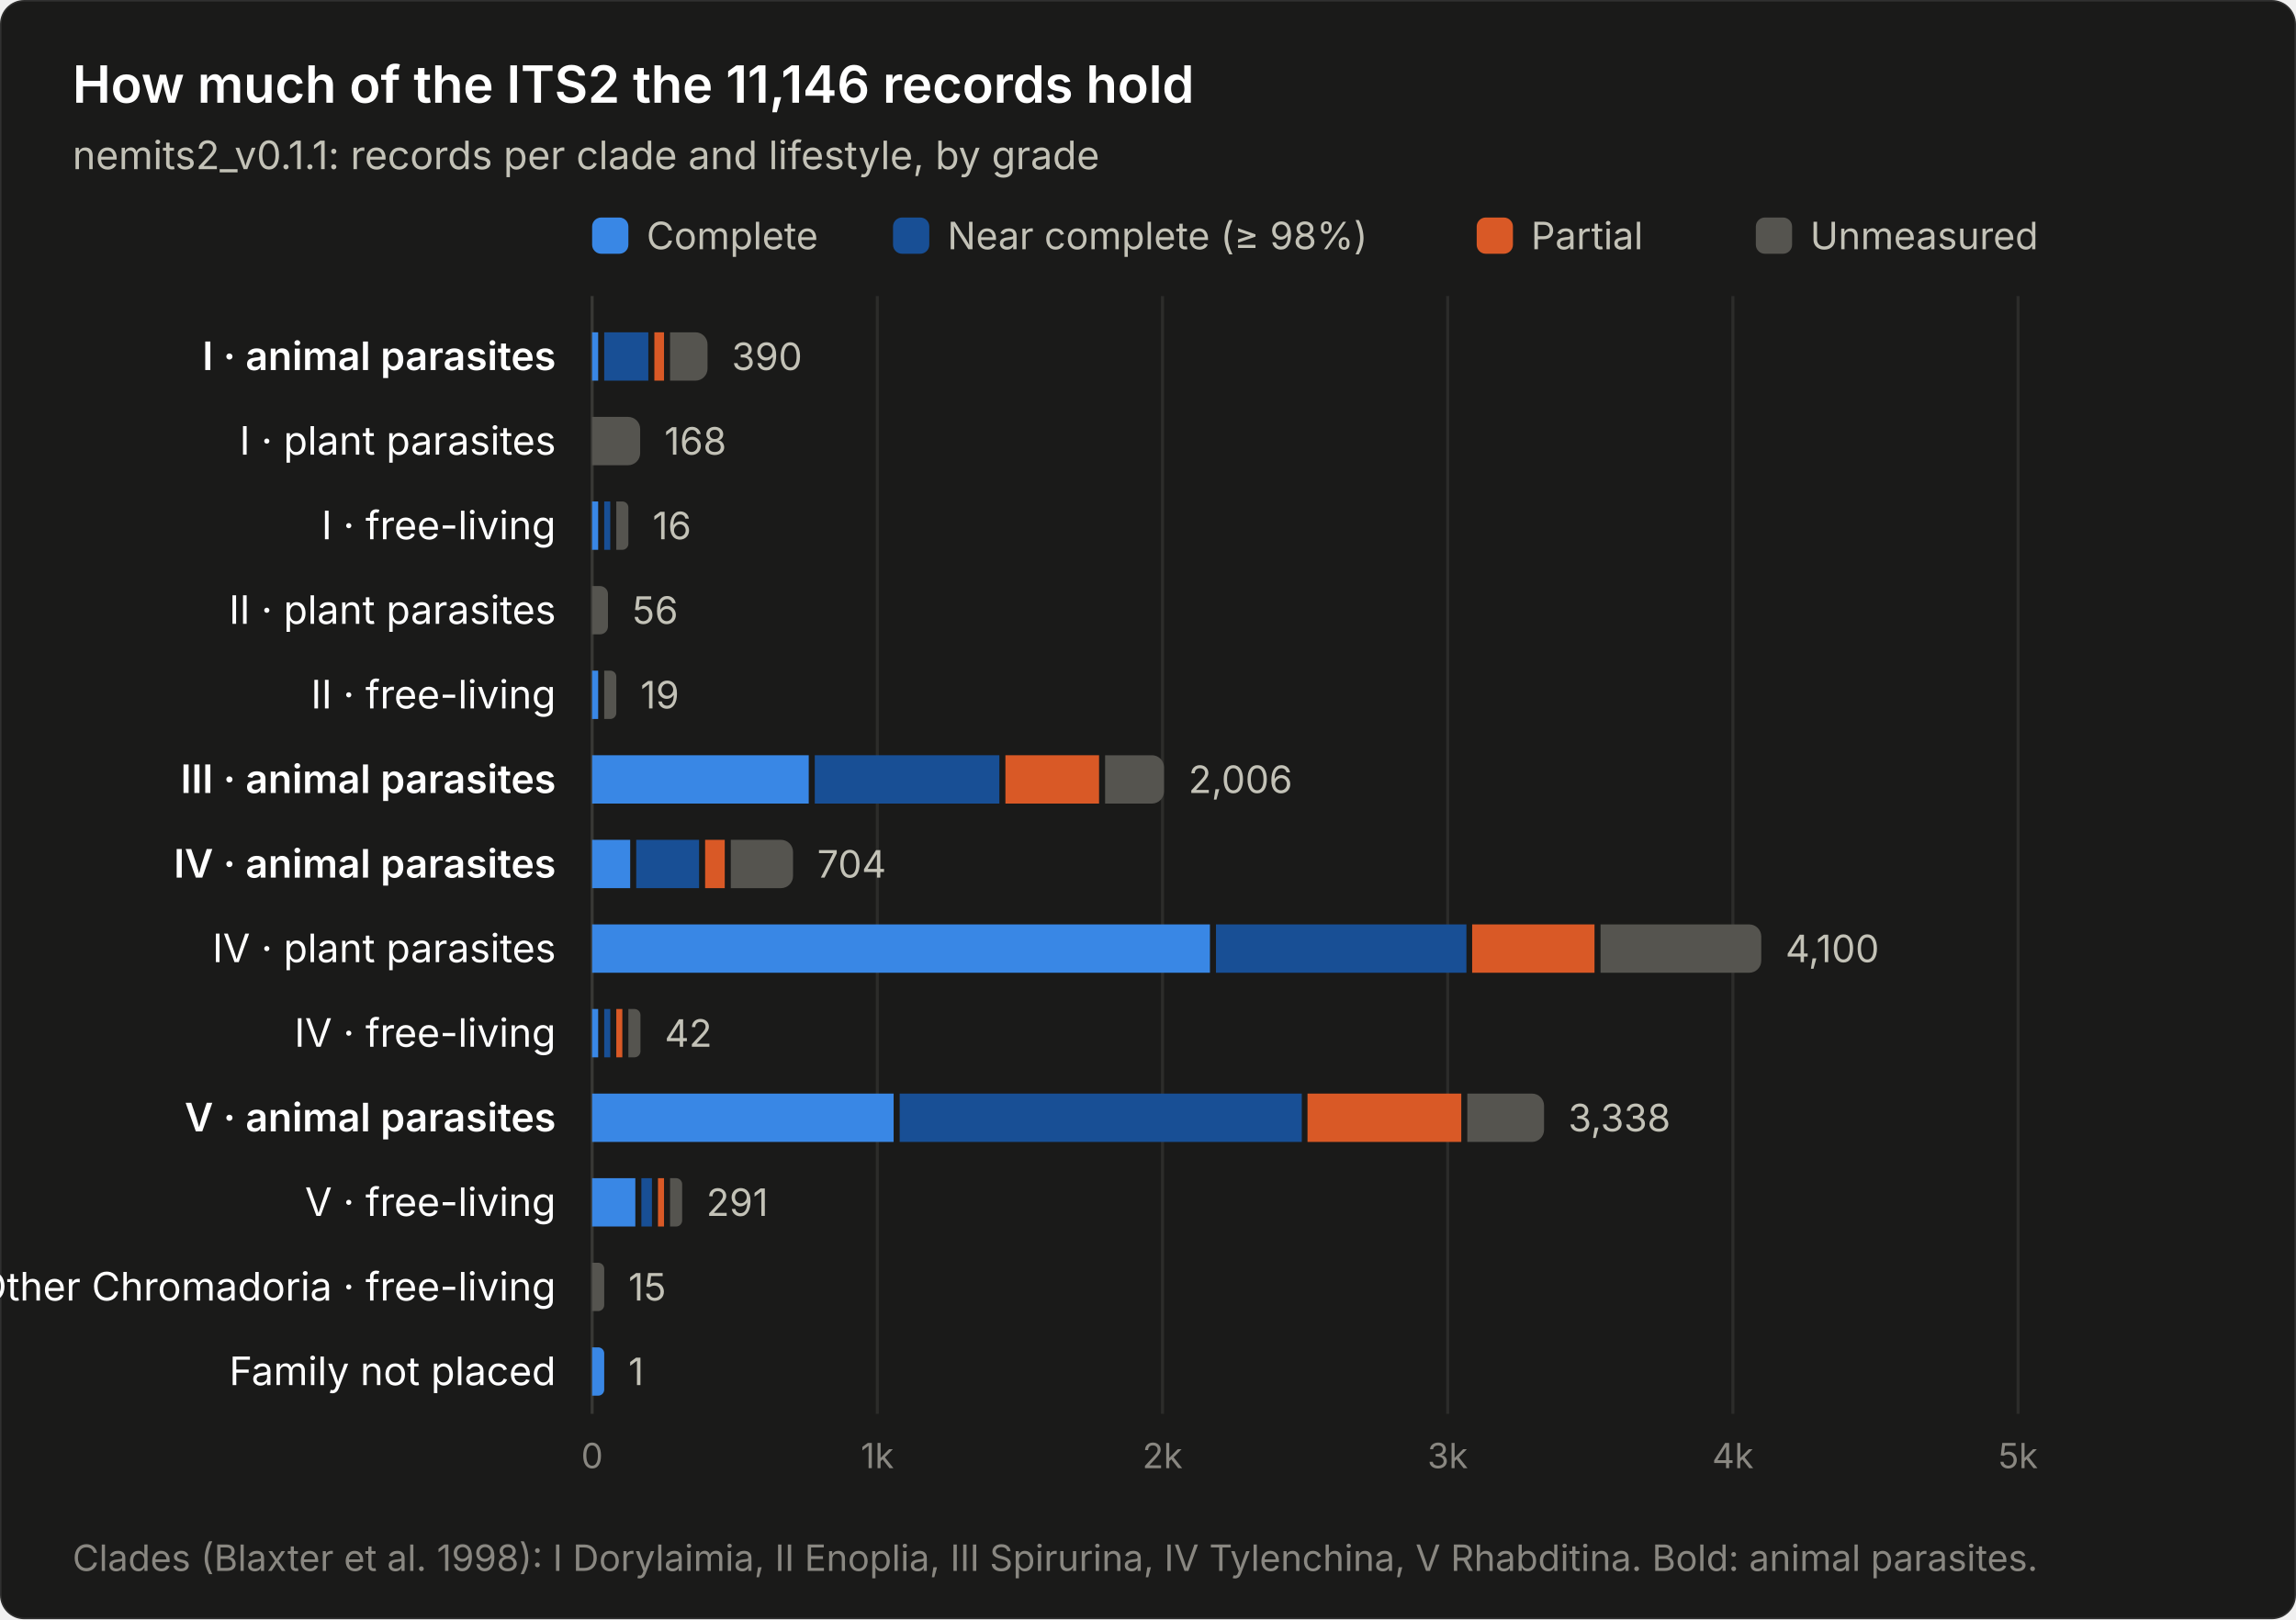
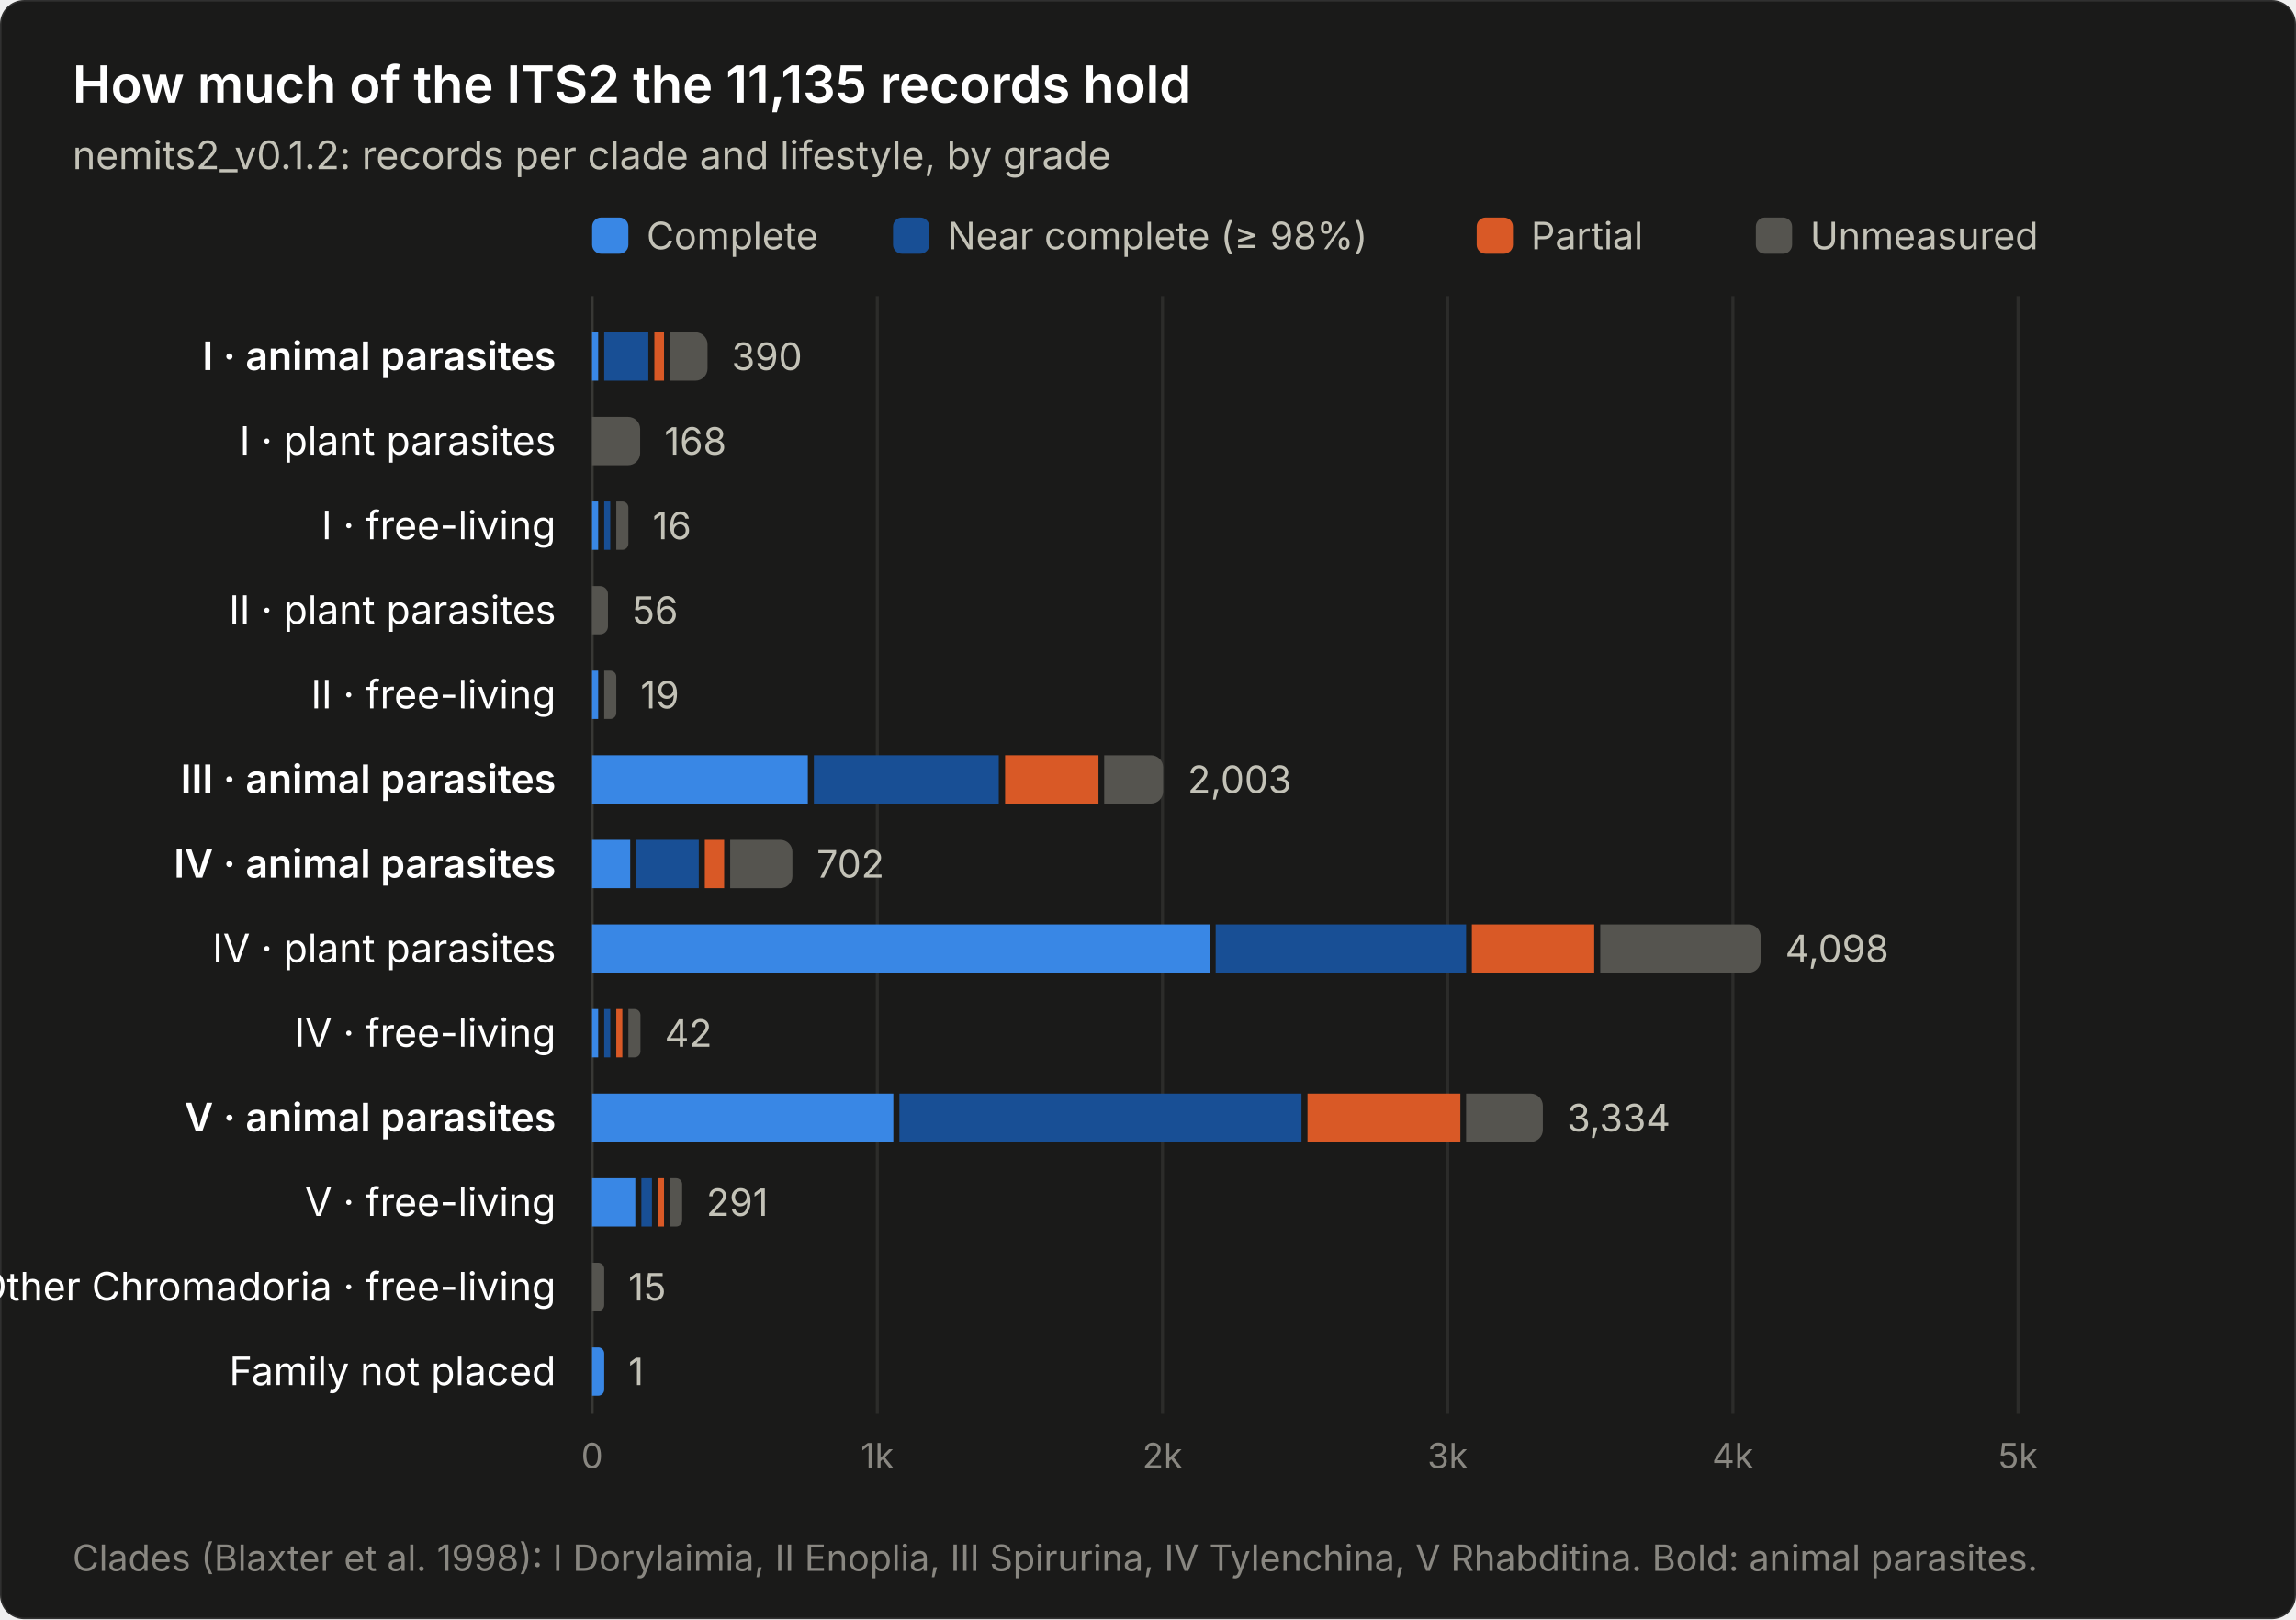
- <svg xmlns="http://www.w3.org/2000/svg" width="760" height="536" viewBox="0 0 760 536" font-family="system-ui, -apple-system, &quot;Segoe UI&quot;, sans-serif" role="img" aria-label="How much of the ITS2 the 11,146 records hold">
+ <svg xmlns="http://www.w3.org/2000/svg" width="760" height="536" viewBox="0 0 760 536" font-family="system-ui, -apple-system, &quot;Segoe UI&quot;, sans-serif" role="img" aria-label="How much of the ITS2 the 11,135 records hold">
  <rect width="760" height="536" rx="8" fill="#1a1a19" stroke="rgba(255,255,255,0.10)" />
-   <text x="24" y="34" font-size="17" font-weight="600" fill="#ffffff">How much of the ITS2 the 11,146 records hold</text>
-   <text x="24" y="56" font-size="13" fill="#c3c2b7">nemits2_v0.1.1: records per clade and lifestyle, by grade</text>
+   <text x="24" y="34" font-size="17" font-weight="600" fill="#ffffff">How much of the ITS2 the 11,135 records hold</text>
+   <text x="24" y="56" font-size="13" fill="#c3c2b7">nemits2_v0.1.2: records per clade and lifestyle, by grade</text>
  <rect x="196" y="72" width="12" height="12" rx="3" fill="#3987e5" />
  <text x="214" y="82.5" font-size="12.5" fill="#c3c2b7">Complete</text>
  <rect x="295.6" y="72" width="12" height="12" rx="3" fill="#184f95" />
  <text x="313.6" y="82.5" font-size="12.5" fill="#c3c2b7">Near complete (≥ 98%)</text>
  <rect x="488.8" y="72" width="12" height="12" rx="3" fill="#d95926" />
  <text x="506.8" y="82.5" font-size="12.5" fill="#c3c2b7">Partial</text>
  <rect x="581.2" y="72" width="12" height="12" rx="3" fill="#55544f" />
  <text x="599.2" y="82.5" font-size="12.5" fill="#c3c2b7">Unmeasured</text>
  <line x1="196.0" y1="98" x2="196.0" y2="468" stroke="#383835" stroke-width="1" />
  <text x="196.0" y="486" font-size="11.5" fill="#898781" text-anchor="middle" font-variant-numeric="tabular-nums">0</text>
  <line x1="290.4" y1="98" x2="290.4" y2="468" stroke="#2c2c2a" stroke-width="1" />
  <text x="290.4" y="486" font-size="11.5" fill="#898781" text-anchor="middle" font-variant-numeric="tabular-nums">1k</text>
  <line x1="384.8" y1="98" x2="384.8" y2="468" stroke="#2c2c2a" stroke-width="1" />
  <text x="384.8" y="486" font-size="11.5" fill="#898781" text-anchor="middle" font-variant-numeric="tabular-nums">2k</text>
  <line x1="479.2" y1="98" x2="479.2" y2="468" stroke="#2c2c2a" stroke-width="1" />
  <text x="479.2" y="486" font-size="11.5" fill="#898781" text-anchor="middle" font-variant-numeric="tabular-nums">3k</text>
  <line x1="573.6" y1="98" x2="573.6" y2="468" stroke="#2c2c2a" stroke-width="1" />
  <text x="573.6" y="486" font-size="11.5" fill="#898781" text-anchor="middle" font-variant-numeric="tabular-nums">4k</text>
  <line x1="668.0" y1="98" x2="668.0" y2="468" stroke="#2c2c2a" stroke-width="1" />
  <text x="668.0" y="486" font-size="11.5" fill="#898781" text-anchor="middle" font-variant-numeric="tabular-nums">5k</text>
  <text x="184" y="122.5" font-size="13" font-weight="600" fill="#ffffff" text-anchor="end">I · animal parasites</text>
  <rect x="196.0" y="110.0" width="2.0" height="16" fill="#3987e5" />
  <rect x="200.0" y="110.0" width="14.6" height="16" fill="#184f95" />
  <rect x="216.6" y="110.0" width="3.2" height="16" fill="#d95926" />
  <path d="M221.8,110.0 h8.4 a4,4 0 0 1 4,4 v8.0 a4,4 0 0 1 -4,4 h-8.4 z" fill="#55544f" />
  <text x="242.2" y="122.5" font-size="12.5" fill="#c3c2b7" font-variant-numeric="tabular-nums">390</text>
  <text x="184" y="150.5" font-size="13" font-weight="400" fill="#ffffff" text-anchor="end">I · plant parasites</text>
  <path d="M196.0,138.0 h11.9 a4,4 0 0 1 4,4 v8.0 a4,4 0 0 1 -4,4 h-11.9 z" fill="#55544f" />
  <text x="219.9" y="150.5" font-size="12.5" fill="#c3c2b7" font-variant-numeric="tabular-nums">168</text>
  <text x="184" y="178.5" font-size="13" font-weight="400" fill="#ffffff" text-anchor="end">I · free-living</text>
  <rect x="196.0" y="166.0" width="2.0" height="16" fill="#3987e5" />
  <rect x="200.0" y="166.0" width="2.0" height="16" fill="#184f95" />
  <path d="M204.0,166.0 h2.0 a2.0,2.0 0 0 1 2.0,2.0 v12.0 a2.0,2.0 0 0 1 -2.0,2.0 h-2.0 z" fill="#55544f" />
  <text x="216.0" y="178.5" font-size="12.5" fill="#c3c2b7" font-variant-numeric="tabular-nums">16</text>
  <text x="184" y="206.5" font-size="13" font-weight="400" fill="#ffffff" text-anchor="end">II · plant parasites</text>
  <path d="M196.0,194.0 h2.6 a2.643,2.643 0 0 1 2.643,2.643 v10.7 a2.643,2.643 0 0 1 -2.643,2.643 h-2.6 z" fill="#55544f" />
  <text x="209.3" y="206.5" font-size="12.5" fill="#c3c2b7" font-variant-numeric="tabular-nums">56</text>
  <text x="184" y="234.5" font-size="13" font-weight="400" fill="#ffffff" text-anchor="end">II · free-living</text>
  <rect x="196.0" y="222.0" width="2.0" height="16" fill="#3987e5" />
  <path d="M200.0,222.0 h2.0 a2.0,2.0 0 0 1 2.0,2.0 v12.0 a2.0,2.0 0 0 1 -2.0,2.0 h-2.0 z" fill="#55544f" />
  <text x="212.0" y="234.5" font-size="12.5" fill="#c3c2b7" font-variant-numeric="tabular-nums">19</text>
  <text x="184" y="262.5" font-size="13" font-weight="600" fill="#ffffff" text-anchor="end">III · animal parasites</text>
-   <rect x="196.0" y="250.0" width="71.7" height="16" fill="#3987e5" />
-   <rect x="269.7" y="250.0" width="61.1" height="16" fill="#184f95" />
-   <rect x="332.8" y="250.0" width="31.0" height="16" fill="#d95926" />
-   <path d="M365.8,250.0 h15.5 a4,4 0 0 1 4,4 v8.0 a4,4 0 0 1 -4,4 h-15.5 z" fill="#55544f" />
-   <text x="393.4" y="262.5" font-size="12.5" fill="#c3c2b7" font-variant-numeric="tabular-nums">2,006</text>
+   <rect x="196.0" y="250.0" width="71.4" height="16" fill="#3987e5" />
+   <rect x="269.4" y="250.0" width="61.2" height="16" fill="#184f95" />
+   <rect x="332.7" y="250.0" width="30.9" height="16" fill="#d95926" />
+   <path d="M365.5,250.0 h15.5 a4,4 0 0 1 4,4 v8.0 a4,4 0 0 1 -4,4 h-15.5 z" fill="#55544f" />
+   <text x="393.1" y="262.5" font-size="12.5" fill="#c3c2b7" font-variant-numeric="tabular-nums">2,003</text>
  <text x="184" y="290.5" font-size="13" font-weight="600" fill="#ffffff" text-anchor="end">IV · animal parasites</text>
  <rect x="196.0" y="278.0" width="12.6" height="16" fill="#3987e5" />
-   <rect x="210.6" y="278.0" width="20.8" height="16" fill="#184f95" />
-   <rect x="233.4" y="278.0" width="6.5" height="16" fill="#d95926" />
-   <path d="M241.9,278.0 h16.6 a4,4 0 0 1 4,4 v8.0 a4,4 0 0 1 -4,4 h-16.6 z" fill="#55544f" />
-   <text x="270.5" y="290.5" font-size="12.5" fill="#c3c2b7" font-variant-numeric="tabular-nums">704</text>
+   <rect x="210.6" y="278.0" width="20.7" height="16" fill="#184f95" />
+   <rect x="233.3" y="278.0" width="6.4" height="16" fill="#d95926" />
+   <path d="M241.7,278.0 h16.6 a4,4 0 0 1 4,4 v8.0 a4,4 0 0 1 -4,4 h-16.6 z" fill="#55544f" />
+   <text x="270.3" y="290.5" font-size="12.5" fill="#c3c2b7" font-variant-numeric="tabular-nums">702</text>
  <text x="184" y="318.5" font-size="13" font-weight="400" fill="#ffffff" text-anchor="end">IV · plant parasites</text>
-   <rect x="196.0" y="306.0" width="204.5" height="16" fill="#3987e5" />
-   <rect x="402.5" y="306.0" width="82.9" height="16" fill="#184f95" />
-   <rect x="487.3" y="306.0" width="40.5" height="16" fill="#d95926" />
-   <path d="M529.8,306.0 h49.2 a4,4 0 0 1 4,4 v8.0 a4,4 0 0 1 -4,4 h-49.2 z" fill="#55544f" />
-   <text x="591.0" y="318.5" font-size="12.5" fill="#c3c2b7" font-variant-numeric="tabular-nums">4,100</text>
+   <rect x="196.0" y="306.0" width="204.4" height="16" fill="#3987e5" />
+   <rect x="402.4" y="306.0" width="82.9" height="16" fill="#184f95" />
+   <rect x="487.2" y="306.0" width="40.5" height="16" fill="#d95926" />
+   <path d="M529.7,306.0 h49.1 a4,4 0 0 1 4,4 v8.0 a4,4 0 0 1 -4,4 h-49.1 z" fill="#55544f" />
+   <text x="590.9" y="318.5" font-size="12.5" fill="#c3c2b7" font-variant-numeric="tabular-nums">4,098</text>
  <text x="184" y="346.5" font-size="13" font-weight="400" fill="#ffffff" text-anchor="end">IV · free-living</text>
  <rect x="196.0" y="334.0" width="2.0" height="16" fill="#3987e5" />
  <rect x="200.0" y="334.0" width="2.0" height="16" fill="#184f95" />
  <rect x="204.0" y="334.0" width="2.0" height="16" fill="#d95926" />
  <path d="M208.0,334.0 h2.0 a2.0,2.0 0 0 1 2.0,2.0 v12.0 a2.0,2.0 0 0 1 -2.0,2.0 h-2.0 z" fill="#55544f" />
  <text x="220.0" y="346.5" font-size="12.5" fill="#c3c2b7" font-variant-numeric="tabular-nums">42</text>
  <text x="184" y="374.5" font-size="13" font-weight="600" fill="#ffffff" text-anchor="end">V · animal parasites</text>
-   <rect x="196.0" y="362.0" width="99.8" height="16" fill="#3987e5" />
-   <rect x="297.8" y="362.0" width="133.1" height="16" fill="#184f95" />
-   <rect x="432.8" y="362.0" width="50.9" height="16" fill="#d95926" />
-   <path d="M485.7,362.0 h21.4 a4,4 0 0 1 4,4 v8.0 a4,4 0 0 1 -4,4 h-21.4 z" fill="#55544f" />
-   <text x="519.1" y="374.5" font-size="12.5" fill="#c3c2b7" font-variant-numeric="tabular-nums">3,338</text>
+   <rect x="196.0" y="362.0" width="99.7" height="16" fill="#3987e5" />
+   <rect x="297.7" y="362.0" width="133.1" height="16" fill="#184f95" />
+   <rect x="432.8" y="362.0" width="50.6" height="16" fill="#d95926" />
+   <path d="M485.3,362.0 h21.4 a4,4 0 0 1 4,4 v8.0 a4,4 0 0 1 -4,4 h-21.4 z" fill="#55544f" />
+   <text x="518.7" y="374.5" font-size="12.5" fill="#c3c2b7" font-variant-numeric="tabular-nums">3,334</text>
  <text x="184" y="402.5" font-size="13" font-weight="400" fill="#ffffff" text-anchor="end">V · free-living</text>
  <rect x="196.0" y="390.0" width="14.3" height="16" fill="#3987e5" />
  <rect x="212.3" y="390.0" width="3.5" height="16" fill="#184f95" />
  <rect x="217.8" y="390.0" width="2.0" height="16" fill="#d95926" />
  <path d="M221.8,390.0 h2.0 a2.0,2.0 0 0 1 2.0,2.0 v12.0 a2.0,2.0 0 0 1 -2.0,2.0 h-2.0 z" fill="#55544f" />
  <text x="233.8" y="402.5" font-size="12.5" fill="#c3c2b7" font-variant-numeric="tabular-nums">291</text>
  <text x="184" y="430.5" font-size="13" font-weight="400" fill="#ffffff" text-anchor="end">Other Chromadoria · free-living</text>
  <path d="M196.0,418.0 h2.0 a2.0,2.0 0 0 1 2.0,2.0 v12.0 a2.0,2.0 0 0 1 -2.0,2.0 h-2.0 z" fill="#55544f" />
  <text x="208.0" y="430.5" font-size="12.5" fill="#c3c2b7" font-variant-numeric="tabular-nums">15</text>
  <text x="184" y="458.5" font-size="13" font-weight="400" fill="#ffffff" text-anchor="end">Family not placed</text>
  <path d="M196.0,446.0 h2.0 a2.0,2.0 0 0 1 2.0,2.0 v12.0 a2.0,2.0 0 0 1 -2.0,2.0 h-2.0 z" fill="#3987e5" />
  <text x="208.0" y="458.5" font-size="12.5" fill="#c3c2b7" font-variant-numeric="tabular-nums">1</text>
  <text x="24" y="520" font-size="12" fill="#898781">Clades (Blaxter et al. 1998): I Dorylaimia, II Enoplia, III Spirurina, IV Tylenchina, V Rhabditina. Bold: animal parasites.</text>
</svg>
